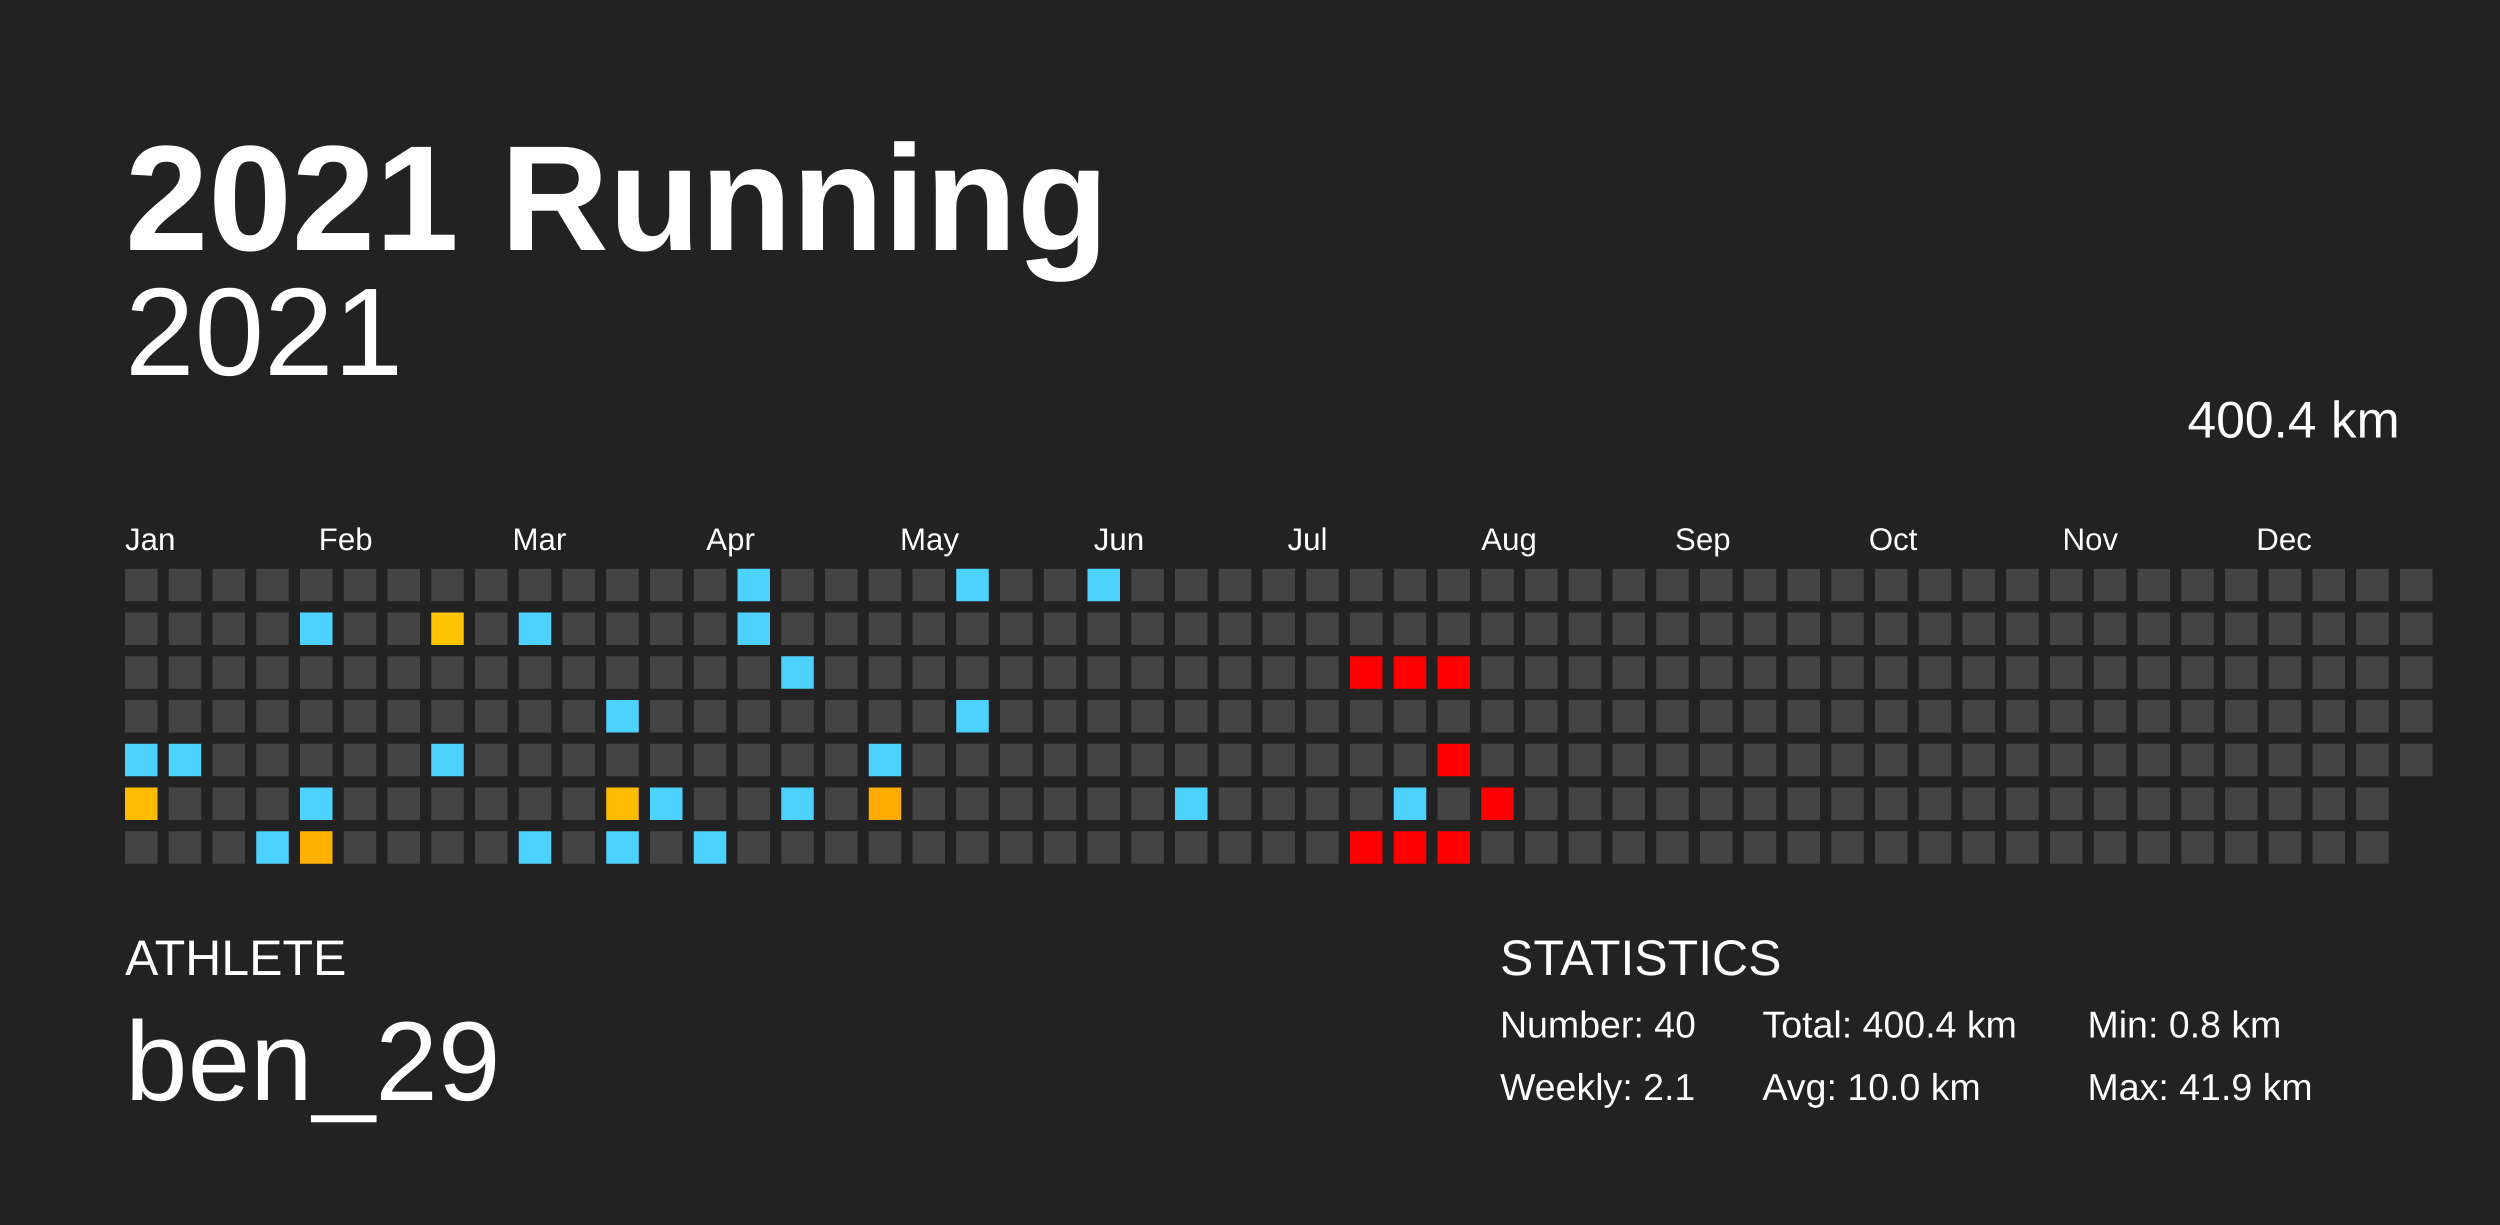
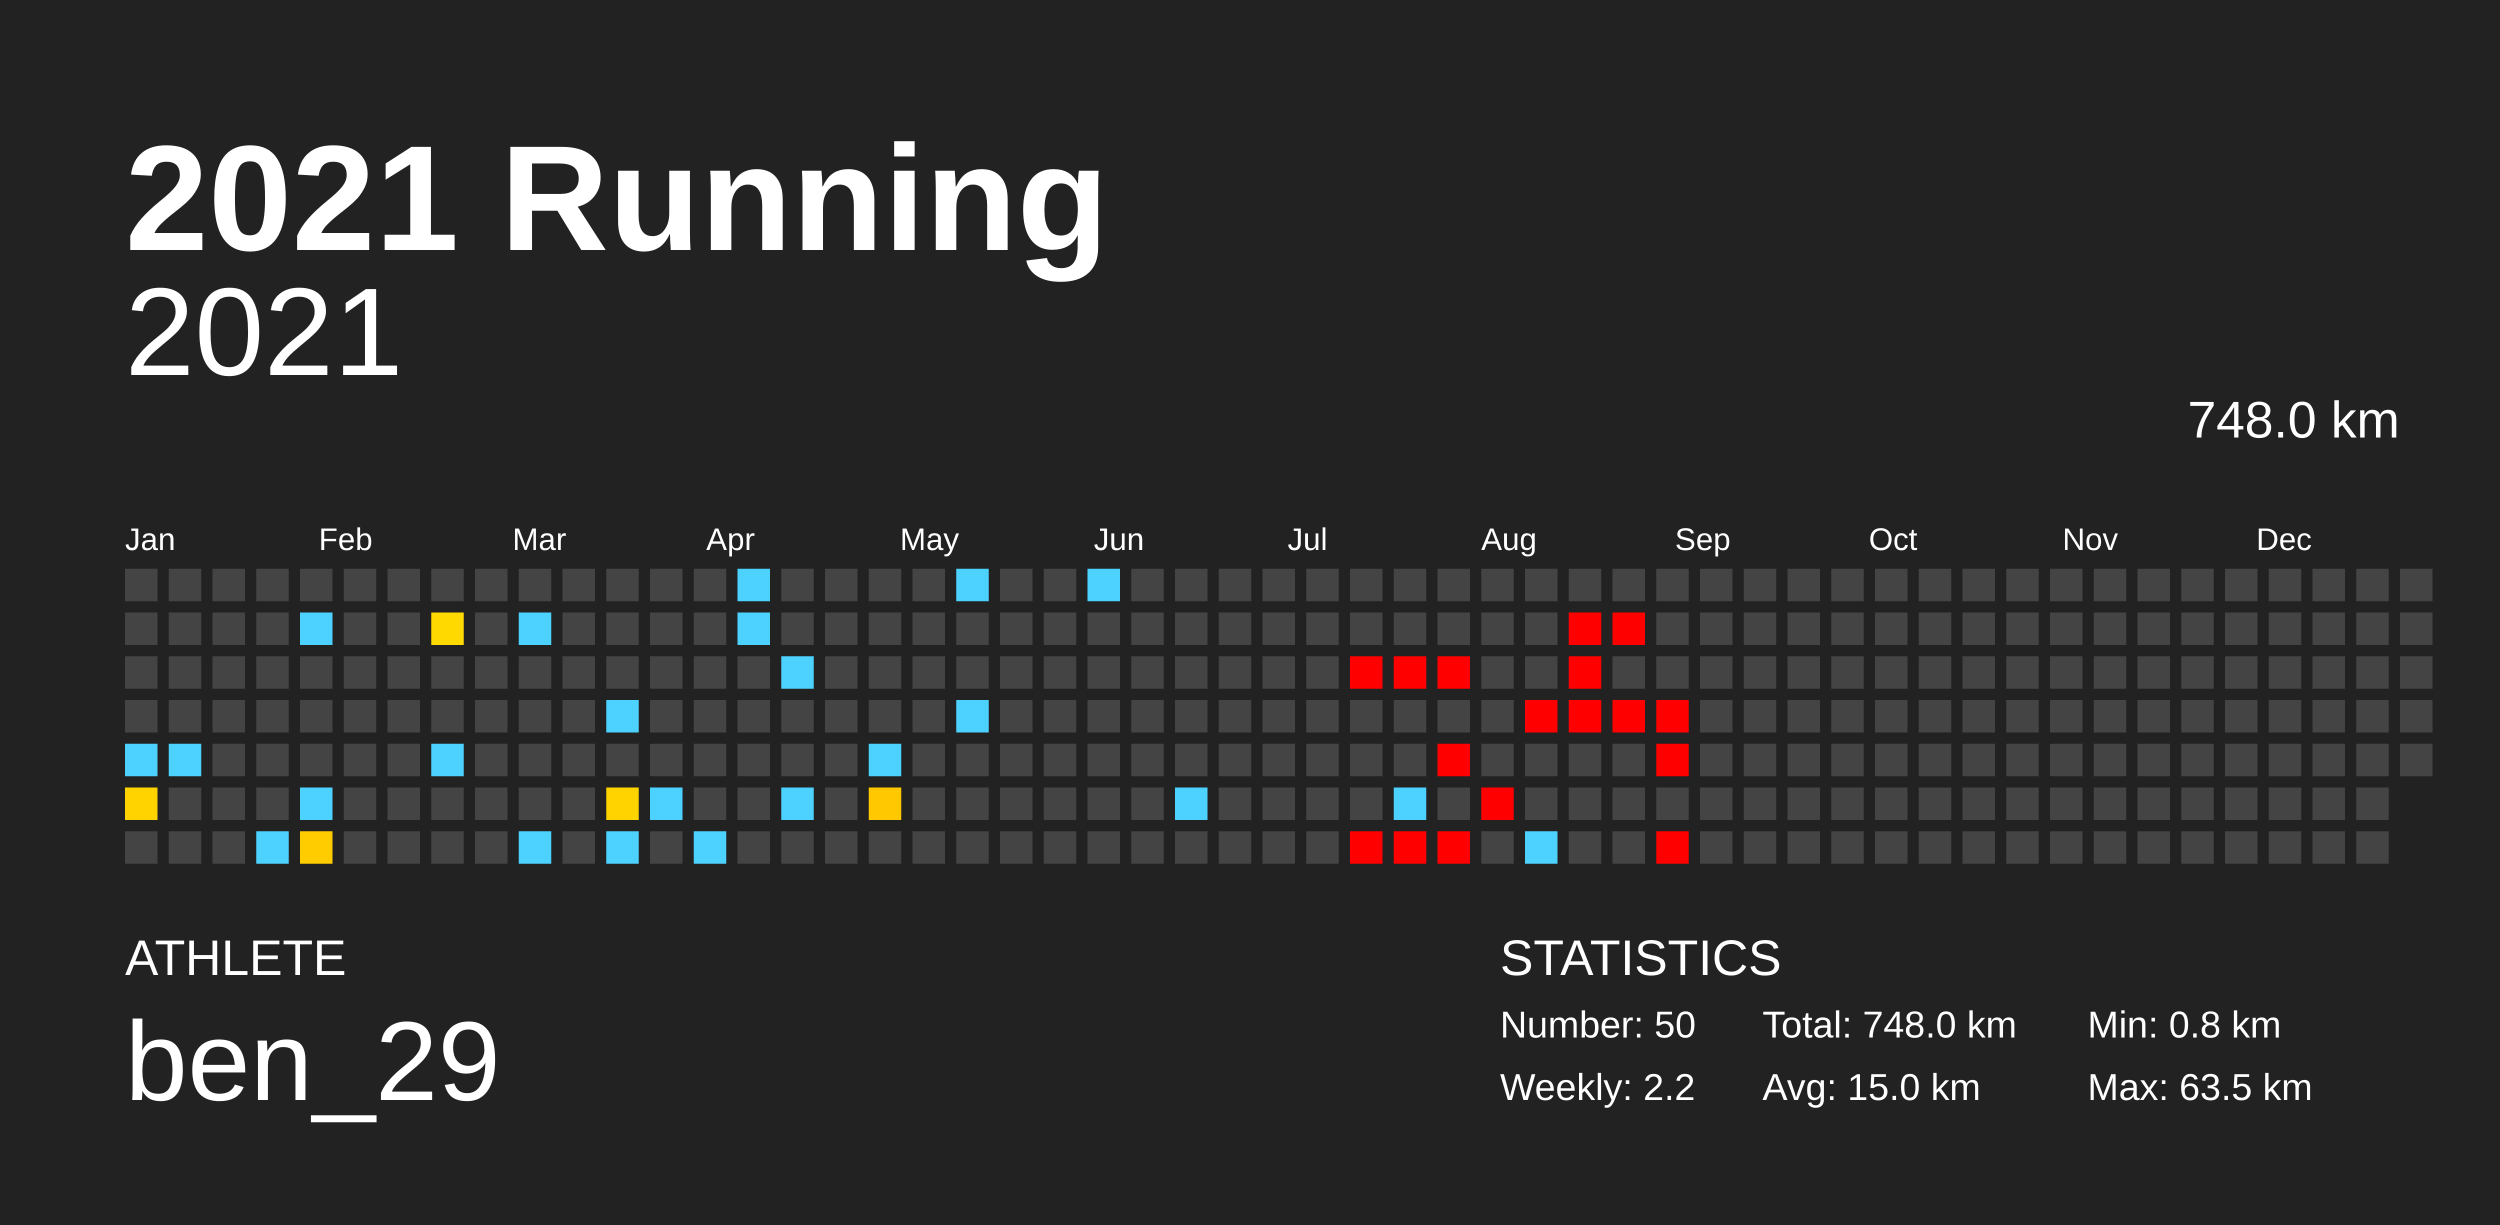
<svg xmlns="http://www.w3.org/2000/svg" baseProfile="full" height="98mm" version="1.1" viewBox="0,0,200,98" width="200mm">
  <defs />
  <rect fill="#222222" height="98" width="200" x="0" y="0" />
  <text fill="#FFFFFF" style="font-size:12px; font-family:Arial; font-weight:bold;" x="10" y="20">2021 Running</text>
  <text fill="#FFFFFF" style="font-size:4px; font-family:Arial" x="10" y="78">ATHLETE</text>
  <text fill="#FFFFFF" style="font-size:9px; font-family:Arial" x="10" y="88">ben_29</text>
  <text fill="#FFFFFF" style="font-size:4px; font-family:Arial" x="120" y="78">STATISTICS</text>
-   <text fill="#FFFFFF" style="font-size:3px; font-family:Arial" x="120" y="83">Number: 40</text>
-   <text fill="#FFFFFF" style="font-size:3px; font-family:Arial" x="120" y="88">Weekly: 2.1</text>
-   <text fill="#FFFFFF" style="font-size:3px; font-family:Arial" x="141" y="83">Total: 400.4 km</text>
-   <text fill="#FFFFFF" style="font-size:3px; font-family:Arial" x="141" y="88">Avg: 10.0 km</text>
+   <text fill="#FFFFFF" style="font-size:3px; font-family:Arial" x="120" y="83">Number: 50</text>
+   <text fill="#FFFFFF" style="font-size:3px; font-family:Arial" x="120" y="88">Weekly: 2.2</text>
+   <text fill="#FFFFFF" style="font-size:3px; font-family:Arial" x="141" y="83">Total: 748.0 km</text>
+   <text fill="#FFFFFF" style="font-size:3px; font-family:Arial" x="141" y="88">Avg: 15.0 km</text>
  <text fill="#FFFFFF" style="font-size:3px; font-family:Arial" x="167" y="83">Min: 0.8 km</text>
-   <text fill="#FFFFFF" style="font-size:3px; font-family:Arial" x="167" y="88">Max: 41.9 km</text>
+   <text fill="#FFFFFF" style="font-size:3px; font-family:Arial" x="167" y="88">Max: 63.5 km</text>
  <text alignment-baseline="hanging" fill="#FFFFFF" style="font-size:10.0px; font-family:Arial;" x="10" y="30">2021</text>
-   <text alignment-baseline="hanging" fill="#FFFFFF" style="font-size:4.125px; font-family:Arial;" x="175" y="35">400.4 km</text>
+   <text alignment-baseline="hanging" fill="#FFFFFF" style="font-size:4.125px; font-family:Arial;" x="175" y="35">748.0 km</text>
  <text fill="#FFFFFF" style="font-size:2.5px; font-family:Arial" x="10.0" y="44">Jan</text>
  <text fill="#FFFFFF" style="font-size:2.5px; font-family:Arial" x="25.5" y="44">Feb</text>
  <text fill="#FFFFFF" style="font-size:2.5px; font-family:Arial" x="41.0" y="44">Mar</text>
  <text fill="#FFFFFF" style="font-size:2.5px; font-family:Arial" x="56.5" y="44">Apr</text>
  <text fill="#FFFFFF" style="font-size:2.5px; font-family:Arial" x="72.0" y="44">May</text>
  <text fill="#FFFFFF" style="font-size:2.5px; font-family:Arial" x="87.5" y="44">Jun</text>
  <text fill="#FFFFFF" style="font-size:2.5px; font-family:Arial" x="103.0" y="44">Jul</text>
  <text fill="#FFFFFF" style="font-size:2.5px; font-family:Arial" x="118.5" y="44">Aug</text>
  <text fill="#FFFFFF" style="font-size:2.5px; font-family:Arial" x="134.0" y="44">Sep</text>
  <text fill="#FFFFFF" style="font-size:2.5px; font-family:Arial" x="149.5" y="44">Oct</text>
  <text fill="#FFFFFF" style="font-size:2.5px; font-family:Arial" x="165.0" y="44">Nov</text>
  <text fill="#FFFFFF" style="font-size:2.5px; font-family:Arial" x="180.5" y="44">Dec</text>
  <rect fill="#444444" height="2.6" width="2.6" x="10.0" y="45.5" />
  <rect fill="#444444" height="2.6" width="2.6" x="10.0" y="49.0" />
  <rect fill="#444444" height="2.6" width="2.6" x="10.0" y="52.5" />
  <rect fill="#444444" height="2.6" width="2.6" x="10.0" y="56.0" />
  <rect fill="#4dd2ff" height="2.6" width="2.6" x="10.0" y="59.5" />
-   <rect fill="#ffbc00" height="2.6" width="2.6" x="10.0" y="63.0" />
+   <rect fill="#ffd300" height="2.6" width="2.6" x="10.0" y="63.0" />
  <rect fill="#444444" height="2.6" width="2.6" x="10.0" y="66.5" />
  <rect fill="#444444" height="2.6" width="2.6" x="13.5" y="45.5" />
  <rect fill="#444444" height="2.6" width="2.6" x="13.5" y="49.0" />
  <rect fill="#444444" height="2.6" width="2.6" x="13.5" y="52.5" />
  <rect fill="#444444" height="2.6" width="2.6" x="13.5" y="56.0" />
  <rect fill="#4dd2ff" height="2.6" width="2.6" x="13.5" y="59.5" />
  <rect fill="#444444" height="2.6" width="2.6" x="13.5" y="63.0" />
  <rect fill="#444444" height="2.6" width="2.6" x="13.5" y="66.5" />
  <rect fill="#444444" height="2.6" width="2.6" x="17.0" y="45.5" />
  <rect fill="#444444" height="2.6" width="2.6" x="17.0" y="49.0" />
  <rect fill="#444444" height="2.6" width="2.6" x="17.0" y="52.5" />
  <rect fill="#444444" height="2.6" width="2.6" x="17.0" y="56.0" />
  <rect fill="#444444" height="2.6" width="2.6" x="17.0" y="59.5" />
  <rect fill="#444444" height="2.6" width="2.6" x="17.0" y="63.0" />
  <rect fill="#444444" height="2.6" width="2.6" x="17.0" y="66.5" />
  <rect fill="#444444" height="2.6" width="2.6" x="20.5" y="45.5" />
  <rect fill="#444444" height="2.6" width="2.6" x="20.5" y="49.0" />
  <rect fill="#444444" height="2.6" width="2.6" x="20.5" y="52.5" />
  <rect fill="#444444" height="2.6" width="2.6" x="20.5" y="56.0" />
  <rect fill="#444444" height="2.6" width="2.6" x="20.5" y="59.5" />
  <rect fill="#444444" height="2.6" width="2.6" x="20.5" y="63.0" />
  <rect fill="#4dd2ff" height="2.6" width="2.6" x="20.5" y="66.5" />
  <rect fill="#444444" height="2.6" width="2.6" x="24.0" y="45.5" />
  <rect fill="#4dd2ff" height="2.6" width="2.6" x="24.0" y="49.0" />
  <rect fill="#444444" height="2.6" width="2.6" x="24.0" y="52.5" />
  <rect fill="#444444" height="2.6" width="2.6" x="24.0" y="56.0" />
  <rect fill="#444444" height="2.6" width="2.6" x="24.0" y="59.5" />
  <rect fill="#4dd2ff" height="2.6" width="2.6" x="24.0" y="63.0" />
-   <rect fill="#ffb100" height="2.6" width="2.6" x="24.0" y="66.5" />
+   <rect fill="#ffcc00" height="2.6" width="2.6" x="24.0" y="66.5" />
  <rect fill="#444444" height="2.6" width="2.6" x="27.5" y="45.5" />
  <rect fill="#444444" height="2.6" width="2.6" x="27.5" y="49.0" />
  <rect fill="#444444" height="2.6" width="2.6" x="27.5" y="52.5" />
  <rect fill="#444444" height="2.6" width="2.6" x="27.5" y="56.0" />
  <rect fill="#444444" height="2.6" width="2.6" x="27.5" y="59.5" />
  <rect fill="#444444" height="2.6" width="2.6" x="27.5" y="63.0" />
  <rect fill="#444444" height="2.6" width="2.6" x="27.5" y="66.5" />
  <rect fill="#444444" height="2.6" width="2.6" x="31.0" y="45.5" />
  <rect fill="#444444" height="2.6" width="2.6" x="31.0" y="49.0" />
  <rect fill="#444444" height="2.6" width="2.6" x="31.0" y="52.5" />
  <rect fill="#444444" height="2.6" width="2.6" x="31.0" y="56.0" />
  <rect fill="#444444" height="2.6" width="2.6" x="31.0" y="59.5" />
  <rect fill="#444444" height="2.6" width="2.6" x="31.0" y="63.0" />
  <rect fill="#444444" height="2.6" width="2.6" x="31.0" y="66.5" />
  <rect fill="#444444" height="2.6" width="2.6" x="34.5" y="45.5" />
-   <rect fill="#ffc500" height="2.6" width="2.6" x="34.5" y="49.0" />
+   <rect fill="#ffd900" height="2.6" width="2.6" x="34.5" y="49.0" />
  <rect fill="#444444" height="2.6" width="2.6" x="34.5" y="52.5" />
  <rect fill="#444444" height="2.6" width="2.6" x="34.5" y="56.0" />
  <rect fill="#4dd2ff" height="2.6" width="2.6" x="34.5" y="59.5" />
  <rect fill="#444444" height="2.6" width="2.6" x="34.5" y="63.0" />
  <rect fill="#444444" height="2.6" width="2.6" x="34.5" y="66.5" />
  <rect fill="#444444" height="2.6" width="2.6" x="38.0" y="45.5" />
  <rect fill="#444444" height="2.6" width="2.6" x="38.0" y="49.0" />
  <rect fill="#444444" height="2.6" width="2.6" x="38.0" y="52.5" />
  <rect fill="#444444" height="2.6" width="2.6" x="38.0" y="56.0" />
  <rect fill="#444444" height="2.6" width="2.6" x="38.0" y="59.5" />
  <rect fill="#444444" height="2.6" width="2.6" x="38.0" y="63.0" />
  <rect fill="#444444" height="2.6" width="2.6" x="38.0" y="66.5" />
  <rect fill="#444444" height="2.6" width="2.6" x="41.5" y="45.5" />
  <rect fill="#4dd2ff" height="2.6" width="2.6" x="41.5" y="49.0" />
  <rect fill="#444444" height="2.6" width="2.6" x="41.5" y="52.5" />
  <rect fill="#444444" height="2.6" width="2.6" x="41.5" y="56.0" />
  <rect fill="#444444" height="2.6" width="2.6" x="41.5" y="59.5" />
  <rect fill="#444444" height="2.6" width="2.6" x="41.5" y="63.0" />
  <rect fill="#4dd2ff" height="2.6" width="2.6" x="41.5" y="66.5" />
  <rect fill="#444444" height="2.6" width="2.6" x="45.0" y="45.5" />
  <rect fill="#444444" height="2.6" width="2.6" x="45.0" y="49.0" />
  <rect fill="#444444" height="2.6" width="2.6" x="45.0" y="52.5" />
  <rect fill="#444444" height="2.6" width="2.6" x="45.0" y="56.0" />
  <rect fill="#444444" height="2.6" width="2.6" x="45.0" y="59.5" />
  <rect fill="#444444" height="2.6" width="2.6" x="45.0" y="63.0" />
  <rect fill="#444444" height="2.6" width="2.6" x="45.0" y="66.5" />
  <rect fill="#444444" height="2.6" width="2.6" x="48.5" y="45.5" />
  <rect fill="#444444" height="2.6" width="2.6" x="48.5" y="49.0" />
  <rect fill="#444444" height="2.6" width="2.6" x="48.5" y="52.5" />
  <rect fill="#4dd2ff" height="2.6" width="2.6" x="48.5" y="56.0" />
  <rect fill="#444444" height="2.6" width="2.6" x="48.5" y="59.5" />
-   <rect fill="#ffbc00" height="2.6" width="2.6" x="48.5" y="63.0" />
+   <rect fill="#ffd300" height="2.6" width="2.6" x="48.5" y="63.0" />
  <rect fill="#4dd2ff" height="2.6" width="2.6" x="48.5" y="66.5" />
  <rect fill="#444444" height="2.6" width="2.6" x="52.0" y="45.5" />
  <rect fill="#444444" height="2.6" width="2.6" x="52.0" y="49.0" />
  <rect fill="#444444" height="2.6" width="2.6" x="52.0" y="52.5" />
  <rect fill="#444444" height="2.6" width="2.6" x="52.0" y="56.0" />
  <rect fill="#444444" height="2.6" width="2.6" x="52.0" y="59.5" />
  <rect fill="#4dd2ff" height="2.6" width="2.6" x="52.0" y="63.0" />
  <rect fill="#444444" height="2.6" width="2.6" x="52.0" y="66.5" />
  <rect fill="#444444" height="2.6" width="2.6" x="55.5" y="45.5" />
  <rect fill="#444444" height="2.6" width="2.6" x="55.5" y="49.0" />
  <rect fill="#444444" height="2.6" width="2.6" x="55.5" y="52.5" />
  <rect fill="#444444" height="2.6" width="2.6" x="55.5" y="56.0" />
  <rect fill="#444444" height="2.6" width="2.6" x="55.5" y="59.5" />
  <rect fill="#444444" height="2.6" width="2.6" x="55.5" y="63.0" />
  <rect fill="#4dd2ff" height="2.6" width="2.6" x="55.5" y="66.5" />
  <rect fill="#4dd2ff" height="2.6" width="2.6" x="59.0" y="45.5" />
  <rect fill="#4dd2ff" height="2.6" width="2.6" x="59.0" y="49.0" />
  <rect fill="#444444" height="2.6" width="2.6" x="59.0" y="52.5" />
  <rect fill="#444444" height="2.6" width="2.6" x="59.0" y="56.0" />
  <rect fill="#444444" height="2.6" width="2.6" x="59.0" y="59.5" />
  <rect fill="#444444" height="2.6" width="2.6" x="59.0" y="63.0" />
  <rect fill="#444444" height="2.6" width="2.6" x="59.0" y="66.5" />
  <rect fill="#444444" height="2.6" width="2.6" x="62.5" y="45.5" />
  <rect fill="#444444" height="2.6" width="2.6" x="62.5" y="49.0" />
  <rect fill="#4dd2ff" height="2.6" width="2.6" x="62.5" y="52.5" />
  <rect fill="#444444" height="2.6" width="2.6" x="62.5" y="56.0" />
  <rect fill="#444444" height="2.6" width="2.6" x="62.5" y="59.5" />
  <rect fill="#4dd2ff" height="2.6" width="2.6" x="62.5" y="63.0" />
  <rect fill="#444444" height="2.6" width="2.6" x="62.5" y="66.5" />
  <rect fill="#444444" height="2.6" width="2.6" x="66.0" y="45.5" />
  <rect fill="#444444" height="2.6" width="2.6" x="66.0" y="49.0" />
  <rect fill="#444444" height="2.6" width="2.6" x="66.0" y="52.5" />
  <rect fill="#444444" height="2.6" width="2.6" x="66.0" y="56.0" />
  <rect fill="#444444" height="2.6" width="2.6" x="66.0" y="59.5" />
  <rect fill="#444444" height="2.6" width="2.6" x="66.0" y="63.0" />
  <rect fill="#444444" height="2.6" width="2.6" x="66.0" y="66.5" />
  <rect fill="#444444" height="2.6" width="2.6" x="69.5" y="45.5" />
  <rect fill="#444444" height="2.6" width="2.6" x="69.5" y="49.0" />
  <rect fill="#444444" height="2.6" width="2.6" x="69.5" y="52.5" />
  <rect fill="#444444" height="2.6" width="2.6" x="69.5" y="56.0" />
  <rect fill="#4dd2ff" height="2.6" width="2.6" x="69.5" y="59.5" />
-   <rect fill="#ffaa00" height="2.6" width="2.6" x="69.5" y="63.0" />
+   <rect fill="#ffc800" height="2.6" width="2.6" x="69.5" y="63.0" />
  <rect fill="#444444" height="2.6" width="2.6" x="69.5" y="66.5" />
  <rect fill="#444444" height="2.6" width="2.6" x="73.0" y="45.5" />
  <rect fill="#444444" height="2.6" width="2.6" x="73.0" y="49.0" />
  <rect fill="#444444" height="2.6" width="2.6" x="73.0" y="52.5" />
  <rect fill="#444444" height="2.6" width="2.6" x="73.0" y="56.0" />
  <rect fill="#444444" height="2.6" width="2.6" x="73.0" y="59.5" />
  <rect fill="#444444" height="2.6" width="2.6" x="73.0" y="63.0" />
  <rect fill="#444444" height="2.6" width="2.6" x="73.0" y="66.5" />
  <rect fill="#4dd2ff" height="2.6" width="2.6" x="76.5" y="45.5" />
  <rect fill="#444444" height="2.6" width="2.6" x="76.5" y="49.0" />
  <rect fill="#444444" height="2.6" width="2.6" x="76.5" y="52.5" />
  <rect fill="#4dd2ff" height="2.6" width="2.6" x="76.5" y="56.0" />
  <rect fill="#444444" height="2.6" width="2.6" x="76.5" y="59.5" />
  <rect fill="#444444" height="2.6" width="2.6" x="76.5" y="63.0" />
  <rect fill="#444444" height="2.6" width="2.6" x="76.5" y="66.5" />
  <rect fill="#444444" height="2.6" width="2.6" x="80.0" y="45.5" />
  <rect fill="#444444" height="2.6" width="2.6" x="80.0" y="49.0" />
  <rect fill="#444444" height="2.6" width="2.6" x="80.0" y="52.5" />
  <rect fill="#444444" height="2.6" width="2.6" x="80.0" y="56.0" />
  <rect fill="#444444" height="2.6" width="2.6" x="80.0" y="59.5" />
  <rect fill="#444444" height="2.6" width="2.6" x="80.0" y="63.0" />
  <rect fill="#444444" height="2.6" width="2.6" x="80.0" y="66.5" />
  <rect fill="#444444" height="2.6" width="2.6" x="83.5" y="45.5" />
  <rect fill="#444444" height="2.6" width="2.6" x="83.5" y="49.0" />
  <rect fill="#444444" height="2.6" width="2.6" x="83.5" y="52.5" />
  <rect fill="#444444" height="2.6" width="2.6" x="83.5" y="56.0" />
  <rect fill="#444444" height="2.6" width="2.6" x="83.5" y="59.5" />
  <rect fill="#444444" height="2.6" width="2.6" x="83.5" y="63.0" />
  <rect fill="#444444" height="2.6" width="2.6" x="83.5" y="66.5" />
  <rect fill="#4dd2ff" height="2.6" width="2.6" x="87.0" y="45.5" />
  <rect fill="#444444" height="2.6" width="2.6" x="87.0" y="49.0" />
  <rect fill="#444444" height="2.6" width="2.6" x="87.0" y="52.5" />
  <rect fill="#444444" height="2.6" width="2.6" x="87.0" y="56.0" />
  <rect fill="#444444" height="2.6" width="2.6" x="87.0" y="59.5" />
  <rect fill="#444444" height="2.6" width="2.6" x="87.0" y="63.0" />
  <rect fill="#444444" height="2.6" width="2.6" x="87.0" y="66.5" />
  <rect fill="#444444" height="2.6" width="2.6" x="90.5" y="45.5" />
  <rect fill="#444444" height="2.6" width="2.6" x="90.5" y="49.0" />
  <rect fill="#444444" height="2.6" width="2.6" x="90.5" y="52.5" />
  <rect fill="#444444" height="2.6" width="2.6" x="90.5" y="56.0" />
  <rect fill="#444444" height="2.6" width="2.6" x="90.5" y="59.5" />
  <rect fill="#444444" height="2.6" width="2.6" x="90.5" y="63.0" />
  <rect fill="#444444" height="2.6" width="2.6" x="90.5" y="66.5" />
  <rect fill="#444444" height="2.6" width="2.6" x="94.0" y="45.5" />
  <rect fill="#444444" height="2.6" width="2.6" x="94.0" y="49.0" />
  <rect fill="#444444" height="2.6" width="2.6" x="94.0" y="52.5" />
  <rect fill="#444444" height="2.6" width="2.6" x="94.0" y="56.0" />
  <rect fill="#444444" height="2.6" width="2.6" x="94.0" y="59.5" />
  <rect fill="#4dd2ff" height="2.6" width="2.6" x="94.0" y="63.0" />
  <rect fill="#444444" height="2.6" width="2.6" x="94.0" y="66.5" />
  <rect fill="#444444" height="2.6" width="2.6" x="97.5" y="45.5" />
  <rect fill="#444444" height="2.6" width="2.6" x="97.5" y="49.0" />
  <rect fill="#444444" height="2.6" width="2.6" x="97.5" y="52.5" />
  <rect fill="#444444" height="2.6" width="2.6" x="97.5" y="56.0" />
  <rect fill="#444444" height="2.6" width="2.6" x="97.5" y="59.5" />
  <rect fill="#444444" height="2.6" width="2.6" x="97.5" y="63.0" />
  <rect fill="#444444" height="2.6" width="2.6" x="97.5" y="66.5" />
  <rect fill="#444444" height="2.6" width="2.6" x="101.0" y="45.5" />
  <rect fill="#444444" height="2.6" width="2.6" x="101.0" y="49.0" />
  <rect fill="#444444" height="2.6" width="2.6" x="101.0" y="52.5" />
  <rect fill="#444444" height="2.6" width="2.6" x="101.0" y="56.0" />
  <rect fill="#444444" height="2.6" width="2.6" x="101.0" y="59.5" />
  <rect fill="#444444" height="2.6" width="2.6" x="101.0" y="63.0" />
  <rect fill="#444444" height="2.6" width="2.6" x="101.0" y="66.5" />
  <rect fill="#444444" height="2.6" width="2.6" x="104.5" y="45.5" />
  <rect fill="#444444" height="2.6" width="2.6" x="104.5" y="49.0" />
  <rect fill="#444444" height="2.6" width="2.6" x="104.5" y="52.5" />
  <rect fill="#444444" height="2.6" width="2.6" x="104.5" y="56.0" />
  <rect fill="#444444" height="2.6" width="2.6" x="104.5" y="59.5" />
  <rect fill="#444444" height="2.6" width="2.6" x="104.5" y="63.0" />
  <rect fill="#444444" height="2.6" width="2.6" x="104.5" y="66.5" />
  <rect fill="#444444" height="2.6" width="2.6" x="108.0" y="45.5" />
  <rect fill="#444444" height="2.6" width="2.6" x="108.0" y="49.0" />
  <rect fill="red" height="2.6" width="2.6" x="108.0" y="52.5" />
  <rect fill="#444444" height="2.6" width="2.6" x="108.0" y="56.0" />
  <rect fill="#444444" height="2.6" width="2.6" x="108.0" y="59.5" />
  <rect fill="#444444" height="2.6" width="2.6" x="108.0" y="63.0" />
  <rect fill="red" height="2.6" width="2.6" x="108.0" y="66.5" />
  <rect fill="#444444" height="2.6" width="2.6" x="111.5" y="45.5" />
  <rect fill="#444444" height="2.6" width="2.6" x="111.5" y="49.0" />
  <rect fill="red" height="2.6" width="2.6" x="111.5" y="52.5" />
  <rect fill="#444444" height="2.6" width="2.6" x="111.5" y="56.0" />
  <rect fill="#444444" height="2.6" width="2.6" x="111.5" y="59.5" />
  <rect fill="#4dd2ff" height="2.6" width="2.6" x="111.5" y="63.0" />
  <rect fill="red" height="2.6" width="2.6" x="111.5" y="66.5" />
  <rect fill="#444444" height="2.6" width="2.6" x="115.0" y="45.5" />
  <rect fill="#444444" height="2.6" width="2.6" x="115.0" y="49.0" />
  <rect fill="red" height="2.6" width="2.6" x="115.0" y="52.5" />
  <rect fill="#444444" height="2.6" width="2.6" x="115.0" y="56.0" />
  <rect fill="red" height="2.6" width="2.6" x="115.0" y="59.5" />
  <rect fill="#444444" height="2.6" width="2.6" x="115.0" y="63.0" />
  <rect fill="red" height="2.6" width="2.6" x="115.0" y="66.5" />
  <rect fill="#444444" height="2.6" width="2.6" x="118.5" y="45.5" />
  <rect fill="#444444" height="2.6" width="2.6" x="118.5" y="49.0" />
  <rect fill="#444444" height="2.6" width="2.6" x="118.5" y="52.5" />
  <rect fill="#444444" height="2.6" width="2.6" x="118.5" y="56.0" />
  <rect fill="#444444" height="2.6" width="2.6" x="118.5" y="59.5" />
  <rect fill="red" height="2.6" width="2.6" x="118.5" y="63.0" />
  <rect fill="#444444" height="2.6" width="2.6" x="118.5" y="66.5" />
  <rect fill="#444444" height="2.6" width="2.6" x="122.0" y="45.5" />
  <rect fill="#444444" height="2.6" width="2.6" x="122.0" y="49.0" />
  <rect fill="#444444" height="2.6" width="2.6" x="122.0" y="52.5" />
-   <rect fill="#444444" height="2.6" width="2.6" x="122.0" y="56.0" />
+   <rect fill="red" height="2.6" width="2.6" x="122.0" y="56.0" />
  <rect fill="#444444" height="2.6" width="2.6" x="122.0" y="59.5" />
  <rect fill="#444444" height="2.6" width="2.6" x="122.0" y="63.0" />
-   <rect fill="#444444" height="2.6" width="2.6" x="122.0" y="66.5" />
+   <rect fill="#4dd2ff" height="2.6" width="2.6" x="122.0" y="66.5" />
  <rect fill="#444444" height="2.6" width="2.6" x="125.5" y="45.5" />
-   <rect fill="#444444" height="2.6" width="2.6" x="125.5" y="49.0" />
-   <rect fill="#444444" height="2.6" width="2.6" x="125.5" y="52.5" />
-   <rect fill="#444444" height="2.6" width="2.6" x="125.5" y="56.0" />
+   <rect fill="red" height="2.6" width="2.6" x="125.5" y="49.0" />
+   <rect fill="red" height="2.6" width="2.6" x="125.5" y="52.5" />
+   <rect fill="red" height="2.6" width="2.6" x="125.5" y="56.0" />
  <rect fill="#444444" height="2.6" width="2.6" x="125.5" y="59.5" />
  <rect fill="#444444" height="2.6" width="2.6" x="125.5" y="63.0" />
  <rect fill="#444444" height="2.6" width="2.6" x="125.5" y="66.5" />
  <rect fill="#444444" height="2.6" width="2.6" x="129.0" y="45.5" />
-   <rect fill="#444444" height="2.6" width="2.6" x="129.0" y="49.0" />
+   <rect fill="red" height="2.6" width="2.6" x="129.0" y="49.0" />
  <rect fill="#444444" height="2.6" width="2.6" x="129.0" y="52.5" />
-   <rect fill="#444444" height="2.6" width="2.6" x="129.0" y="56.0" />
+   <rect fill="red" height="2.6" width="2.6" x="129.0" y="56.0" />
  <rect fill="#444444" height="2.6" width="2.6" x="129.0" y="59.5" />
  <rect fill="#444444" height="2.6" width="2.6" x="129.0" y="63.0" />
  <rect fill="#444444" height="2.6" width="2.6" x="129.0" y="66.5" />
  <rect fill="#444444" height="2.6" width="2.6" x="132.5" y="45.5" />
  <rect fill="#444444" height="2.6" width="2.6" x="132.5" y="49.0" />
  <rect fill="#444444" height="2.6" width="2.6" x="132.5" y="52.5" />
-   <rect fill="#444444" height="2.6" width="2.6" x="132.5" y="56.0" />
-   <rect fill="#444444" height="2.6" width="2.6" x="132.5" y="59.5" />
+   <rect fill="red" height="2.6" width="2.6" x="132.5" y="56.0" />
+   <rect fill="red" height="2.6" width="2.6" x="132.5" y="59.5" />
  <rect fill="#444444" height="2.6" width="2.6" x="132.5" y="63.0" />
-   <rect fill="#444444" height="2.6" width="2.6" x="132.5" y="66.5" />
+   <rect fill="red" height="2.6" width="2.6" x="132.5" y="66.5" />
  <rect fill="#444444" height="2.6" width="2.6" x="136.0" y="45.5" />
  <rect fill="#444444" height="2.6" width="2.6" x="136.0" y="49.0" />
  <rect fill="#444444" height="2.6" width="2.6" x="136.0" y="52.5" />
  <rect fill="#444444" height="2.6" width="2.6" x="136.0" y="56.0" />
  <rect fill="#444444" height="2.6" width="2.6" x="136.0" y="59.5" />
  <rect fill="#444444" height="2.6" width="2.6" x="136.0" y="63.0" />
  <rect fill="#444444" height="2.6" width="2.6" x="136.0" y="66.5" />
  <rect fill="#444444" height="2.6" width="2.6" x="139.5" y="45.5" />
  <rect fill="#444444" height="2.6" width="2.6" x="139.5" y="49.0" />
  <rect fill="#444444" height="2.6" width="2.6" x="139.5" y="52.5" />
  <rect fill="#444444" height="2.6" width="2.6" x="139.5" y="56.0" />
  <rect fill="#444444" height="2.6" width="2.6" x="139.5" y="59.5" />
  <rect fill="#444444" height="2.6" width="2.6" x="139.5" y="63.0" />
  <rect fill="#444444" height="2.6" width="2.6" x="139.5" y="66.5" />
  <rect fill="#444444" height="2.6" width="2.6" x="143.0" y="45.5" />
  <rect fill="#444444" height="2.6" width="2.6" x="143.0" y="49.0" />
  <rect fill="#444444" height="2.6" width="2.6" x="143.0" y="52.5" />
  <rect fill="#444444" height="2.6" width="2.6" x="143.0" y="56.0" />
  <rect fill="#444444" height="2.6" width="2.6" x="143.0" y="59.5" />
  <rect fill="#444444" height="2.6" width="2.6" x="143.0" y="63.0" />
  <rect fill="#444444" height="2.6" width="2.6" x="143.0" y="66.5" />
  <rect fill="#444444" height="2.6" width="2.6" x="146.5" y="45.5" />
  <rect fill="#444444" height="2.6" width="2.6" x="146.5" y="49.0" />
  <rect fill="#444444" height="2.6" width="2.6" x="146.5" y="52.5" />
  <rect fill="#444444" height="2.6" width="2.6" x="146.5" y="56.0" />
  <rect fill="#444444" height="2.6" width="2.6" x="146.5" y="59.5" />
  <rect fill="#444444" height="2.6" width="2.6" x="146.5" y="63.0" />
  <rect fill="#444444" height="2.6" width="2.6" x="146.5" y="66.5" />
  <rect fill="#444444" height="2.6" width="2.6" x="150.0" y="45.5" />
  <rect fill="#444444" height="2.6" width="2.6" x="150.0" y="49.0" />
  <rect fill="#444444" height="2.6" width="2.6" x="150.0" y="52.5" />
  <rect fill="#444444" height="2.6" width="2.6" x="150.0" y="56.0" />
  <rect fill="#444444" height="2.6" width="2.6" x="150.0" y="59.5" />
  <rect fill="#444444" height="2.6" width="2.6" x="150.0" y="63.0" />
  <rect fill="#444444" height="2.6" width="2.6" x="150.0" y="66.5" />
  <rect fill="#444444" height="2.6" width="2.6" x="153.5" y="45.5" />
  <rect fill="#444444" height="2.6" width="2.6" x="153.5" y="49.0" />
  <rect fill="#444444" height="2.6" width="2.6" x="153.5" y="52.5" />
  <rect fill="#444444" height="2.6" width="2.6" x="153.5" y="56.0" />
  <rect fill="#444444" height="2.6" width="2.6" x="153.5" y="59.5" />
  <rect fill="#444444" height="2.6" width="2.6" x="153.5" y="63.0" />
  <rect fill="#444444" height="2.6" width="2.6" x="153.5" y="66.5" />
  <rect fill="#444444" height="2.6" width="2.6" x="157.0" y="45.5" />
  <rect fill="#444444" height="2.6" width="2.6" x="157.0" y="49.0" />
  <rect fill="#444444" height="2.6" width="2.6" x="157.0" y="52.5" />
  <rect fill="#444444" height="2.6" width="2.6" x="157.0" y="56.0" />
  <rect fill="#444444" height="2.6" width="2.6" x="157.0" y="59.5" />
  <rect fill="#444444" height="2.6" width="2.6" x="157.0" y="63.0" />
  <rect fill="#444444" height="2.6" width="2.6" x="157.0" y="66.5" />
  <rect fill="#444444" height="2.6" width="2.6" x="160.5" y="45.5" />
  <rect fill="#444444" height="2.6" width="2.6" x="160.5" y="49.0" />
  <rect fill="#444444" height="2.6" width="2.6" x="160.5" y="52.5" />
  <rect fill="#444444" height="2.6" width="2.6" x="160.5" y="56.0" />
  <rect fill="#444444" height="2.6" width="2.6" x="160.5" y="59.5" />
  <rect fill="#444444" height="2.6" width="2.6" x="160.5" y="63.0" />
  <rect fill="#444444" height="2.6" width="2.6" x="160.5" y="66.5" />
  <rect fill="#444444" height="2.6" width="2.6" x="164.0" y="45.5" />
  <rect fill="#444444" height="2.6" width="2.6" x="164.0" y="49.0" />
  <rect fill="#444444" height="2.6" width="2.6" x="164.0" y="52.5" />
  <rect fill="#444444" height="2.6" width="2.6" x="164.0" y="56.0" />
  <rect fill="#444444" height="2.6" width="2.6" x="164.0" y="59.5" />
  <rect fill="#444444" height="2.6" width="2.6" x="164.0" y="63.0" />
  <rect fill="#444444" height="2.6" width="2.6" x="164.0" y="66.5" />
  <rect fill="#444444" height="2.6" width="2.6" x="167.5" y="45.5" />
  <rect fill="#444444" height="2.6" width="2.6" x="167.5" y="49.0" />
  <rect fill="#444444" height="2.6" width="2.6" x="167.5" y="52.5" />
  <rect fill="#444444" height="2.6" width="2.6" x="167.5" y="56.0" />
  <rect fill="#444444" height="2.6" width="2.6" x="167.5" y="59.5" />
  <rect fill="#444444" height="2.6" width="2.6" x="167.5" y="63.0" />
  <rect fill="#444444" height="2.6" width="2.6" x="167.5" y="66.5" />
  <rect fill="#444444" height="2.6" width="2.6" x="171.0" y="45.5" />
  <rect fill="#444444" height="2.6" width="2.6" x="171.0" y="49.0" />
  <rect fill="#444444" height="2.6" width="2.6" x="171.0" y="52.5" />
  <rect fill="#444444" height="2.6" width="2.6" x="171.0" y="56.0" />
  <rect fill="#444444" height="2.6" width="2.6" x="171.0" y="59.5" />
  <rect fill="#444444" height="2.6" width="2.6" x="171.0" y="63.0" />
  <rect fill="#444444" height="2.6" width="2.6" x="171.0" y="66.5" />
  <rect fill="#444444" height="2.6" width="2.6" x="174.5" y="45.5" />
  <rect fill="#444444" height="2.6" width="2.6" x="174.5" y="49.0" />
  <rect fill="#444444" height="2.6" width="2.6" x="174.5" y="52.5" />
  <rect fill="#444444" height="2.6" width="2.6" x="174.5" y="56.0" />
  <rect fill="#444444" height="2.6" width="2.6" x="174.5" y="59.5" />
  <rect fill="#444444" height="2.6" width="2.6" x="174.5" y="63.0" />
  <rect fill="#444444" height="2.6" width="2.6" x="174.5" y="66.5" />
  <rect fill="#444444" height="2.6" width="2.6" x="178.0" y="45.5" />
  <rect fill="#444444" height="2.6" width="2.6" x="178.0" y="49.0" />
  <rect fill="#444444" height="2.6" width="2.6" x="178.0" y="52.5" />
  <rect fill="#444444" height="2.6" width="2.6" x="178.0" y="56.0" />
  <rect fill="#444444" height="2.6" width="2.6" x="178.0" y="59.5" />
  <rect fill="#444444" height="2.6" width="2.6" x="178.0" y="63.0" />
  <rect fill="#444444" height="2.6" width="2.6" x="178.0" y="66.5" />
  <rect fill="#444444" height="2.6" width="2.6" x="181.5" y="45.5" />
  <rect fill="#444444" height="2.6" width="2.6" x="181.5" y="49.0" />
  <rect fill="#444444" height="2.6" width="2.6" x="181.5" y="52.5" />
  <rect fill="#444444" height="2.6" width="2.6" x="181.5" y="56.0" />
  <rect fill="#444444" height="2.6" width="2.6" x="181.5" y="59.5" />
  <rect fill="#444444" height="2.6" width="2.6" x="181.5" y="63.0" />
  <rect fill="#444444" height="2.6" width="2.6" x="181.5" y="66.5" />
  <rect fill="#444444" height="2.6" width="2.6" x="185.0" y="45.5" />
  <rect fill="#444444" height="2.6" width="2.6" x="185.0" y="49.0" />
  <rect fill="#444444" height="2.6" width="2.6" x="185.0" y="52.5" />
  <rect fill="#444444" height="2.6" width="2.6" x="185.0" y="56.0" />
  <rect fill="#444444" height="2.6" width="2.6" x="185.0" y="59.5" />
  <rect fill="#444444" height="2.6" width="2.6" x="185.0" y="63.0" />
  <rect fill="#444444" height="2.6" width="2.6" x="185.0" y="66.5" />
  <rect fill="#444444" height="2.6" width="2.6" x="188.5" y="45.5" />
  <rect fill="#444444" height="2.6" width="2.6" x="188.5" y="49.0" />
  <rect fill="#444444" height="2.6" width="2.6" x="188.5" y="52.5" />
  <rect fill="#444444" height="2.6" width="2.6" x="188.5" y="56.0" />
  <rect fill="#444444" height="2.6" width="2.6" x="188.5" y="59.5" />
  <rect fill="#444444" height="2.6" width="2.6" x="188.5" y="63.0" />
  <rect fill="#444444" height="2.6" width="2.6" x="188.5" y="66.5" />
  <rect fill="#444444" height="2.6" width="2.6" x="192.0" y="45.5" />
  <rect fill="#444444" height="2.6" width="2.6" x="192.0" y="49.0" />
  <rect fill="#444444" height="2.6" width="2.6" x="192.0" y="52.5" />
  <rect fill="#444444" height="2.6" width="2.6" x="192.0" y="56.0" />
  <rect fill="#444444" height="2.6" width="2.6" x="192.0" y="59.5" />
</svg>
